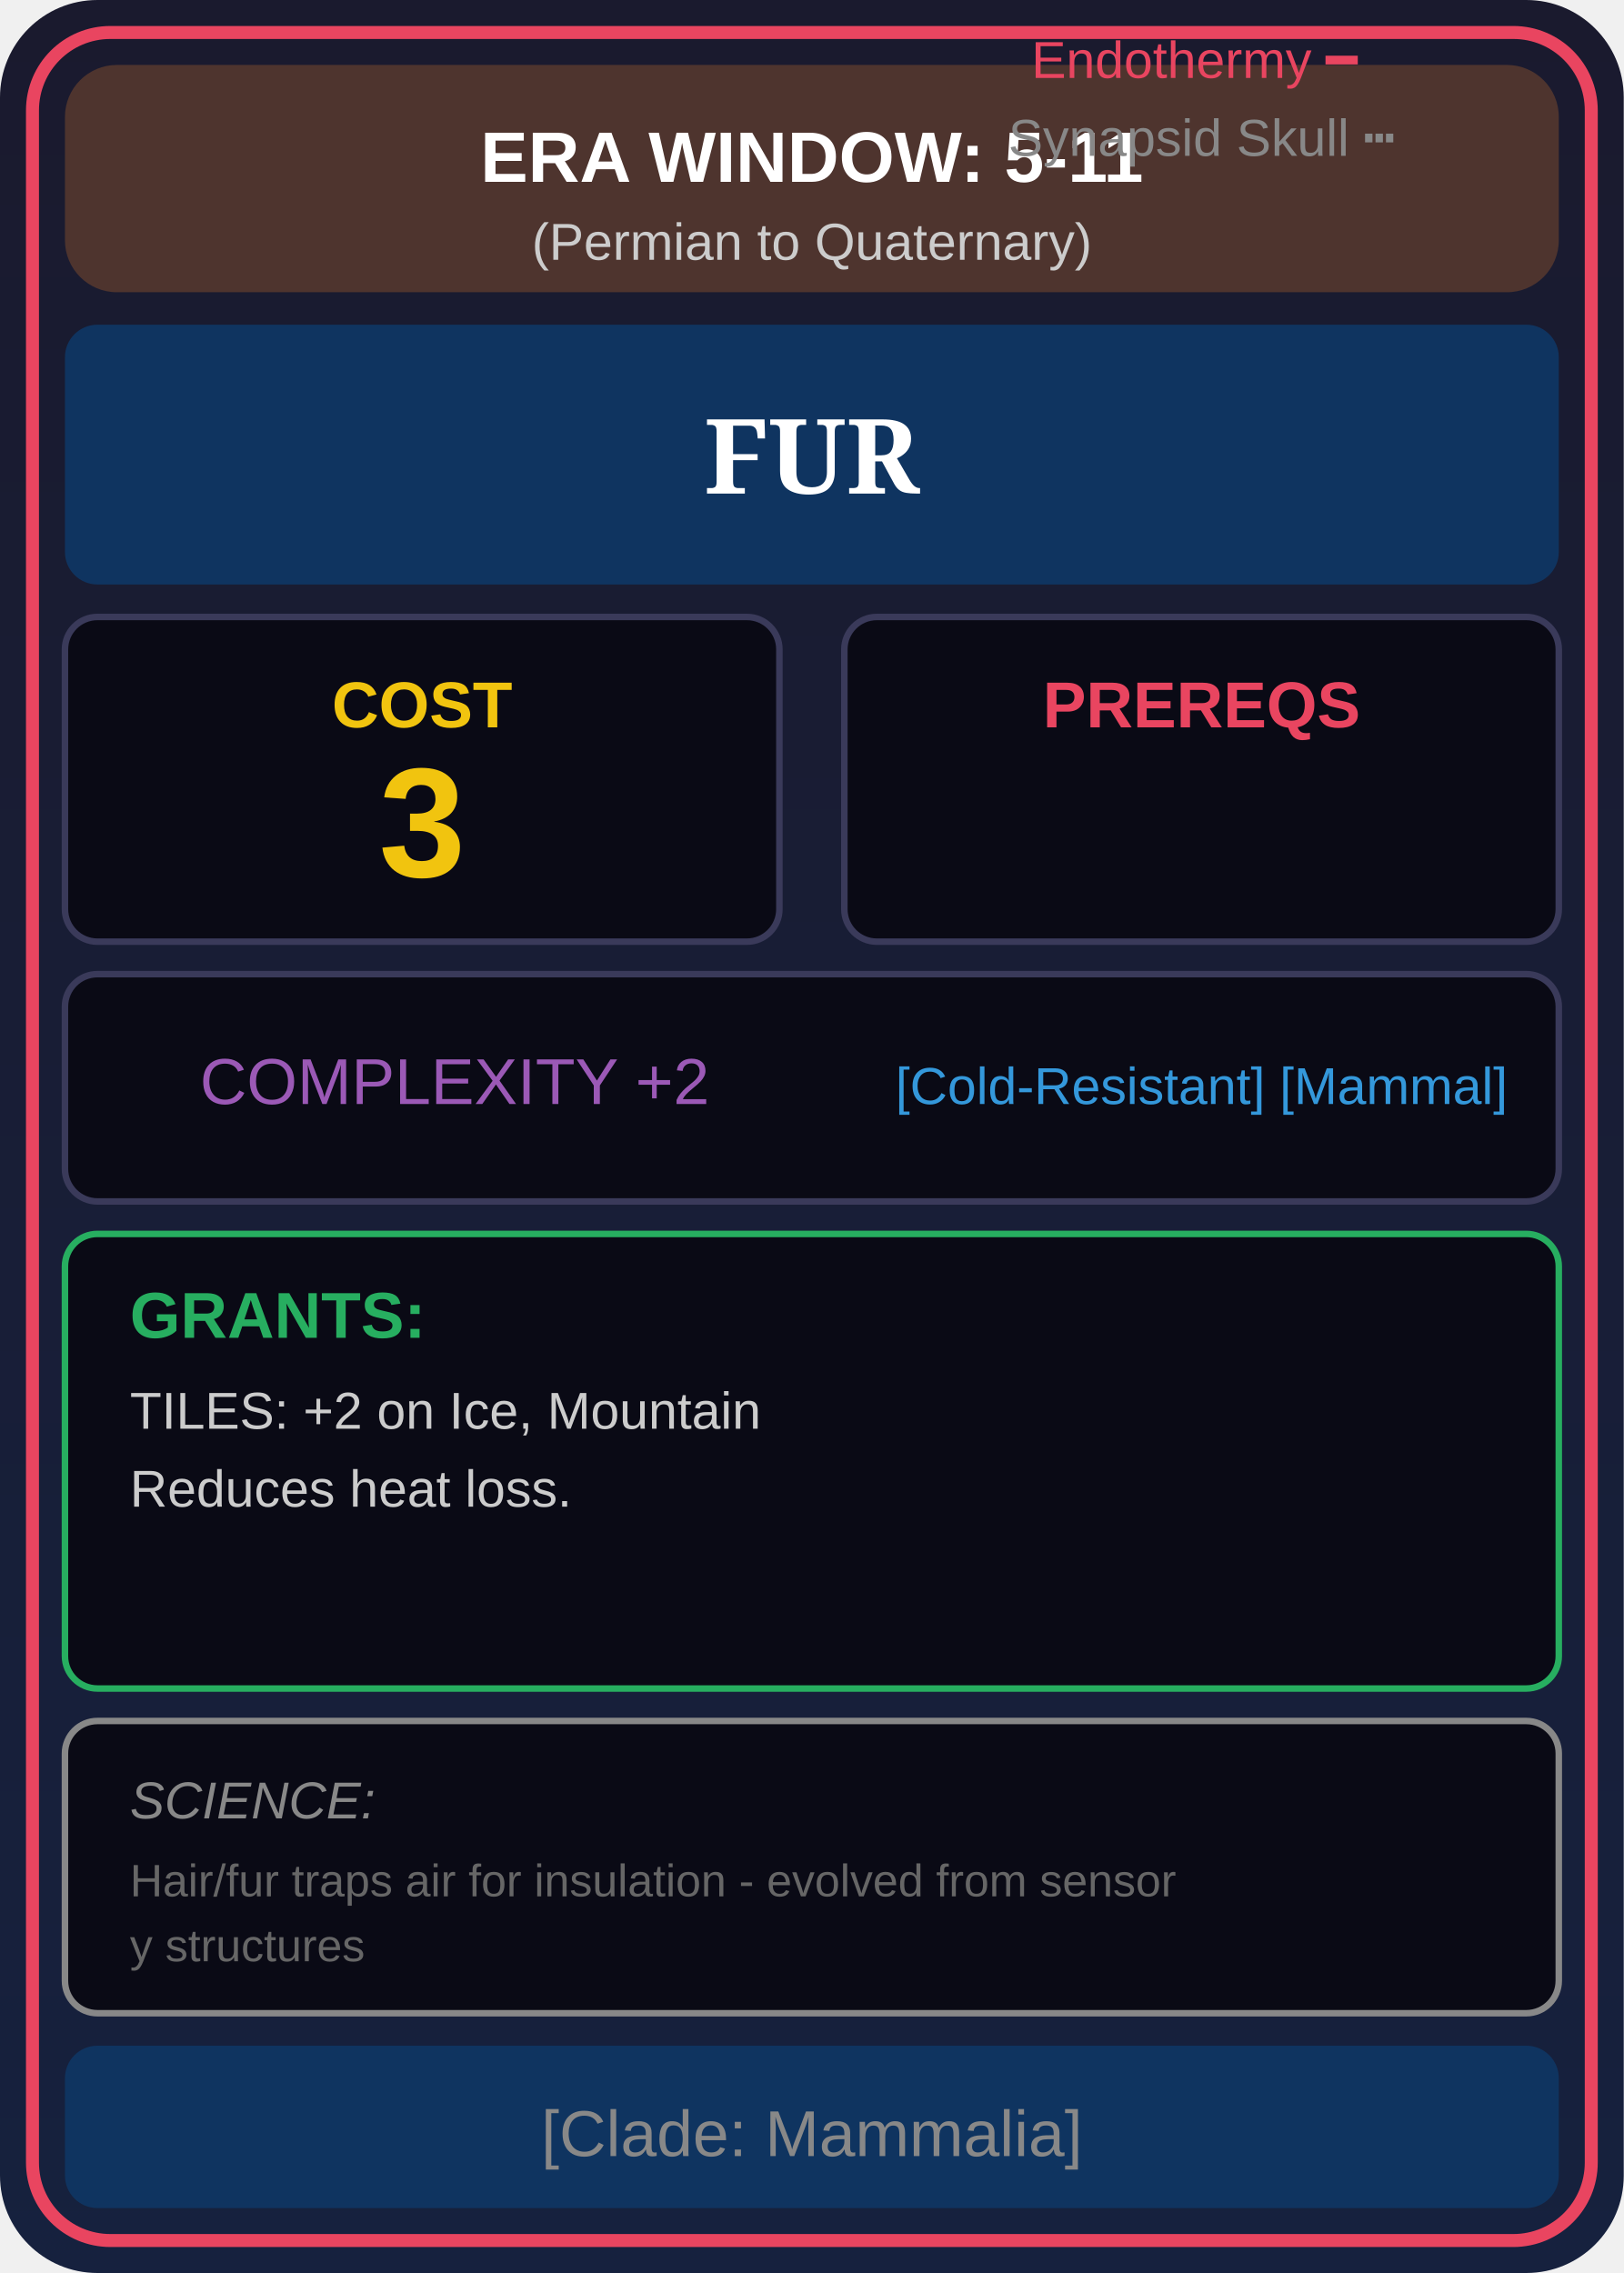
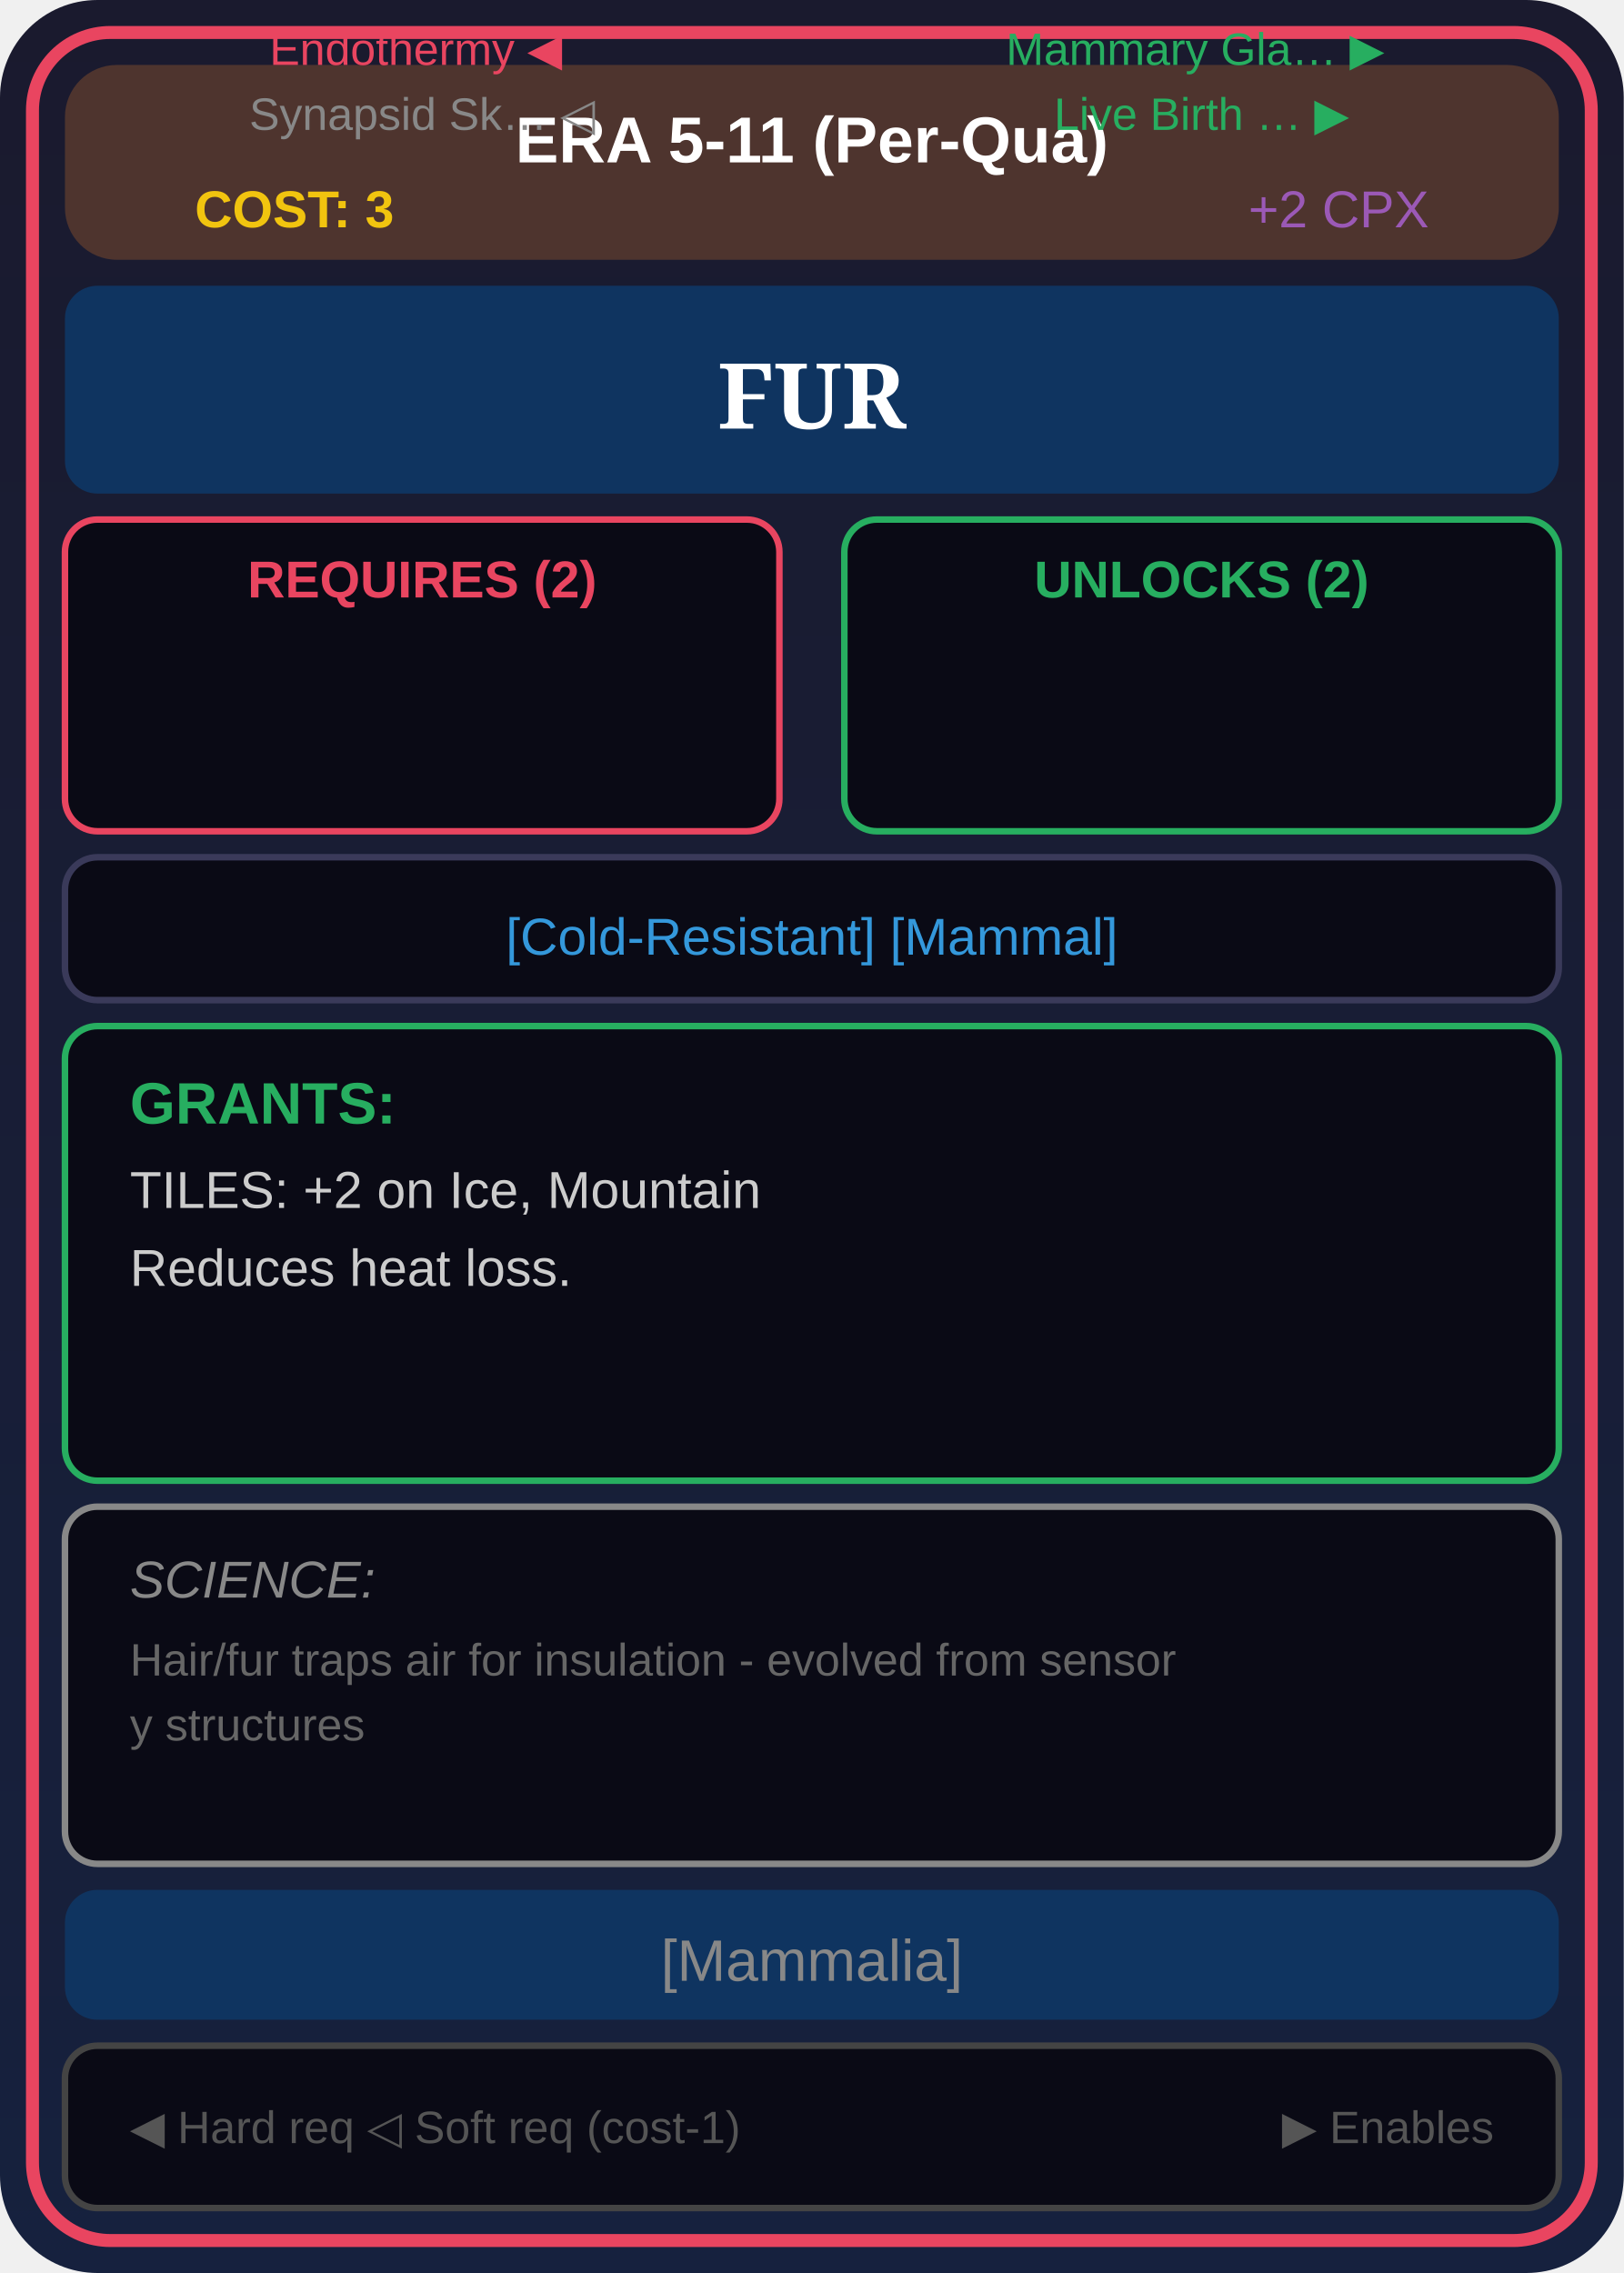
<svg xmlns="http://www.w3.org/2000/svg" viewBox="0 0 250 350" width="250" height="350">
  <defs>
    <linearGradient id="cardBg" x1="0%" y1="0%" x2="0%" y2="100%">
      <stop offset="0%" style="stop-color:#1a1a2e" />
      <stop offset="100%" style="stop-color:#16213e" />
    </linearGradient>
    <linearGradient id="eraGrad" x1="0%" y1="0%" x2="100%" y2="0%">
      <stop offset="0%" style="stop-color:#4e342e" />
      <stop offset="100%" style="stop-color:#4e342e" />
    </linearGradient>
  </defs>
  <rect width="250" height="350" fill="url(#cardBg)" rx="15" />
  <rect x="5" y="5" width="240" height="340" fill="none" stroke="#e94560" stroke-width="2" rx="12" />
-   <rect x="10" y="10" width="230" height="35" fill="url(#eraGrad)" rx="8" />
-   <text x="125" y="28" font-family="Arial" font-size="11" fill="#fff" text-anchor="middle" font-weight="bold">ERA WINDOW: 5-11</text>
-   <text x="125" y="40" font-family="Arial" font-size="8" fill="#ccc" text-anchor="middle">(Permian to Quaternary)</text>
-   <rect x="10" y="50" width="230" height="40" fill="#0f3460" rx="5" />
-   <text x="125" y="76" font-family="Georgia" font-size="16" fill="#fff" text-anchor="middle" font-weight="bold">FUR</text>
-   <rect x="10" y="95" width="110" height="50" fill="#0a0a15" stroke="#3a3a5a" rx="5" />
-   <text x="65" y="112" font-family="Arial" font-size="10" fill="#f1c40f" text-anchor="middle" font-weight="bold">COST</text>
-   <text x="65" y="135" font-family="Arial" font-size="24" fill="#f1c40f" text-anchor="middle" font-weight="bold">3</text>
-   <rect x="130" y="95" width="110" height="50" fill="#0a0a15" stroke="#3a3a5a" rx="5" />
-   <text x="185" y="112" font-family="Arial" font-size="10" fill="#e94560" text-anchor="middle" font-weight="bold">PREREQS</text>
-   <text font-family="Arial" font-size="8" text-anchor="middle">
-     <tspan x="185" dy="12" fill="#e94560">Endothermy ━</tspan>
-     <tspan x="185" dy="12" fill="#888">Synapsid Skull ┅</tspan>
+   <rect x="10" y="10" width="230" height="30" fill="url(#eraGrad)" rx="8" />
+   <text x="125" y="25" font-family="Arial" font-size="10" fill="#fff" text-anchor="middle" font-weight="bold">ERA 5-11 (Per-Qua)</text>
+   <text x="30" y="35" font-family="Arial" font-size="8" fill="#f1c40f" font-weight="bold">COST: 3</text>
+   <text x="220" y="35" font-family="Arial" font-size="8" fill="#9b59b6" text-anchor="end">+2 CPX</text>
+   <rect x="10" y="44" width="230" height="32" fill="#0f3460" rx="5" />
+   <text x="125" y="66" font-family="Georgia" font-size="14" fill="#fff" text-anchor="middle" font-weight="bold">FUR</text>
+   <rect x="10" y="80" width="110" height="48" fill="#0a0a15" stroke="#e94560" rx="5" />
+   <text x="65" y="92" font-family="Arial" font-size="8" fill="#e94560" text-anchor="middle" font-weight="bold">REQUIRES (2)</text>
+   <text font-family="Arial" font-size="7" text-anchor="middle">
+     <tspan x="65" dy="10" fill="#e94560">Endothermy ◀</tspan>
+     <tspan x="65" dy="10" fill="#888">Synapsid Sk… ◁</tspan>
  </text>
-   <rect x="10" y="150" width="230" height="35" fill="#0a0a15" stroke="#3a3a5a" rx="5" />
-   <text x="70" y="170" font-family="Arial" font-size="10" fill="#9b59b6" text-anchor="middle">COMPLEXITY +2</text>
-   <text x="185" y="170" font-family="Arial" font-size="8" fill="#3498db" text-anchor="middle">[Cold-Resistant] [Mammal]</text>
-   <rect x="10" y="190" width="230" height="70" fill="#0a0a15" stroke="#27ae60" rx="5" />
-   <text x="20" y="206" font-family="Arial" font-size="10" fill="#27ae60" font-weight="bold">GRANTS:</text>
-   <text x="20" y="220" font-family="Arial" font-size="8" fill="#ccc">TILES: +2 on Ice, Mountain</text>
-   <text x="20" y="232" font-family="Arial" font-size="8" fill="#ccc">Reduces heat loss.</text>
-   <text x="20" y="244" font-family="Arial" font-size="8" fill="#ccc" />
-   <rect x="10" y="265" width="230" height="45" fill="#0a0a15" stroke="#888" rx="5" />
-   <text x="20" y="280" font-family="Arial" font-size="8" fill="#888" font-style="italic">SCIENCE:</text>
-   <text x="20" y="292" font-family="Arial" font-size="7" fill="#666">Hair/fur traps air for insulation - evolved from sensor</text>
-   <text x="20" y="302" font-family="Arial" font-size="7" fill="#666">y structures</text>
-   <rect x="10" y="315" width="230" height="25" fill="#0f3460" rx="5" />
-   <text x="125" y="332" font-family="Arial" font-size="10" fill="#888" text-anchor="middle">[Clade: Mammalia]</text>
+   <rect x="130" y="80" width="110" height="48" fill="#0a0a15" stroke="#27ae60" rx="5" />
+   <text x="185" y="92" font-family="Arial" font-size="8" fill="#27ae60" text-anchor="middle" font-weight="bold">UNLOCKS (2)</text>
+   <text font-family="Arial" font-size="7" text-anchor="middle">
+     <tspan x="185" dy="10" fill="#27ae60">Mammary Gla… ▶</tspan>
+     <tspan x="185" dy="10" fill="#27ae60">Live Birth … ▶</tspan>
+   </text>
+   <rect x="10" y="132" width="230" height="22" fill="#0a0a15" stroke="#3a3a5a" rx="5" />
+   <text x="125" y="147" font-family="Arial" font-size="8" fill="#3498db" text-anchor="middle">[Cold-Resistant] [Mammal]</text>
+   <rect x="10" y="158" width="230" height="70" fill="#0a0a15" stroke="#27ae60" rx="5" />
+   <text x="20" y="173" font-family="Arial" font-size="9" fill="#27ae60" font-weight="bold">GRANTS:</text>
+   <text x="20" y="186" font-family="Arial" font-size="8" fill="#ccc">TILES: +2 on Ice, Mountain</text>
+   <text x="20" y="198" font-family="Arial" font-size="8" fill="#ccc">Reduces heat loss.</text>
+   <text x="20" y="210" font-family="Arial" font-size="8" fill="#ccc" />
+   <rect x="10" y="232" width="230" height="55" fill="#0a0a15" stroke="#888" rx="5" />
+   <text x="20" y="246" font-family="Arial" font-size="8" fill="#888" font-style="italic">SCIENCE:</text>
+   <text x="20" y="258" font-family="Arial" font-size="7" fill="#666">Hair/fur traps air for insulation - evolved from sensor</text>
+   <text x="20" y="268" font-family="Arial" font-size="7" fill="#666">y structures</text>
+   <rect x="10" y="291" width="230" height="20" fill="#0f3460" rx="5" />
+   <text x="125" y="305" font-family="Arial" font-size="9" fill="#888" text-anchor="middle">[Mammalia]</text>
+   <rect x="10" y="315" width="230" height="25" fill="#0a0a15" stroke="#444" rx="5" />
+   <text x="20" y="330" font-family="Arial" font-size="7" fill="#555">◀ Hard req  ◁ Soft req (cost-1)</text>
+   <text x="230" y="330" font-family="Arial" font-size="7" fill="#555" text-anchor="end">▶ Enables</text>
</svg>
